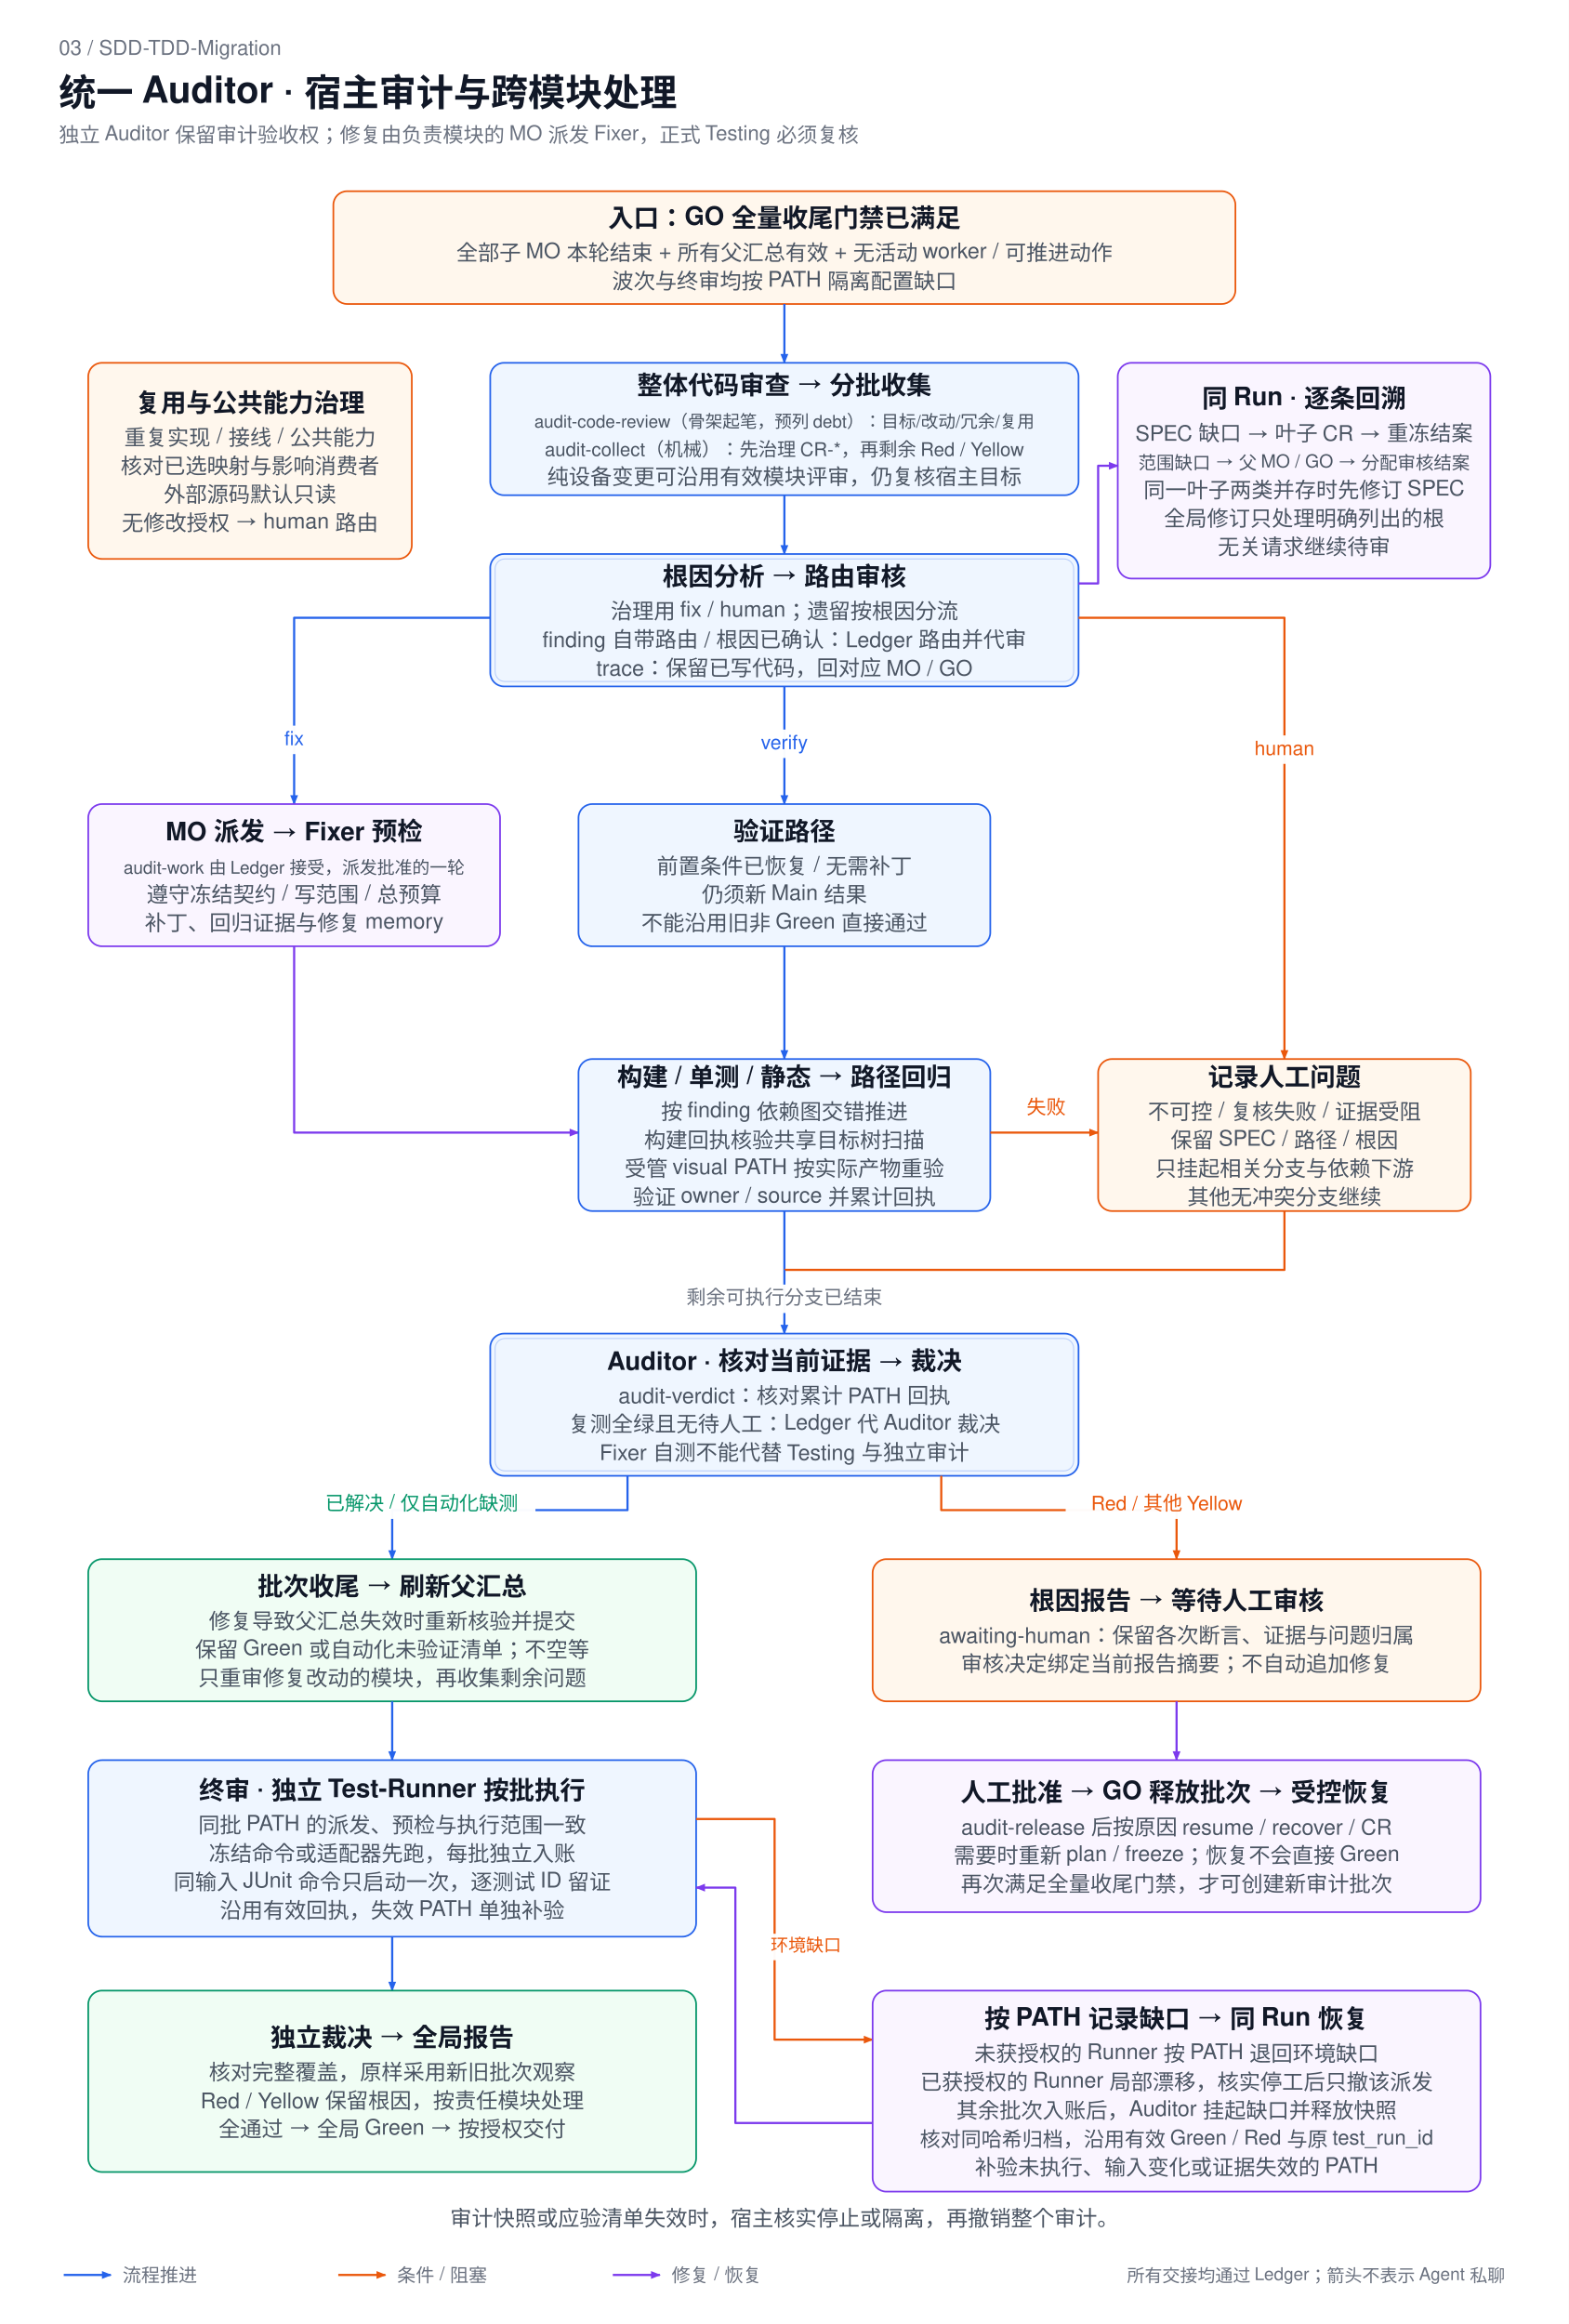
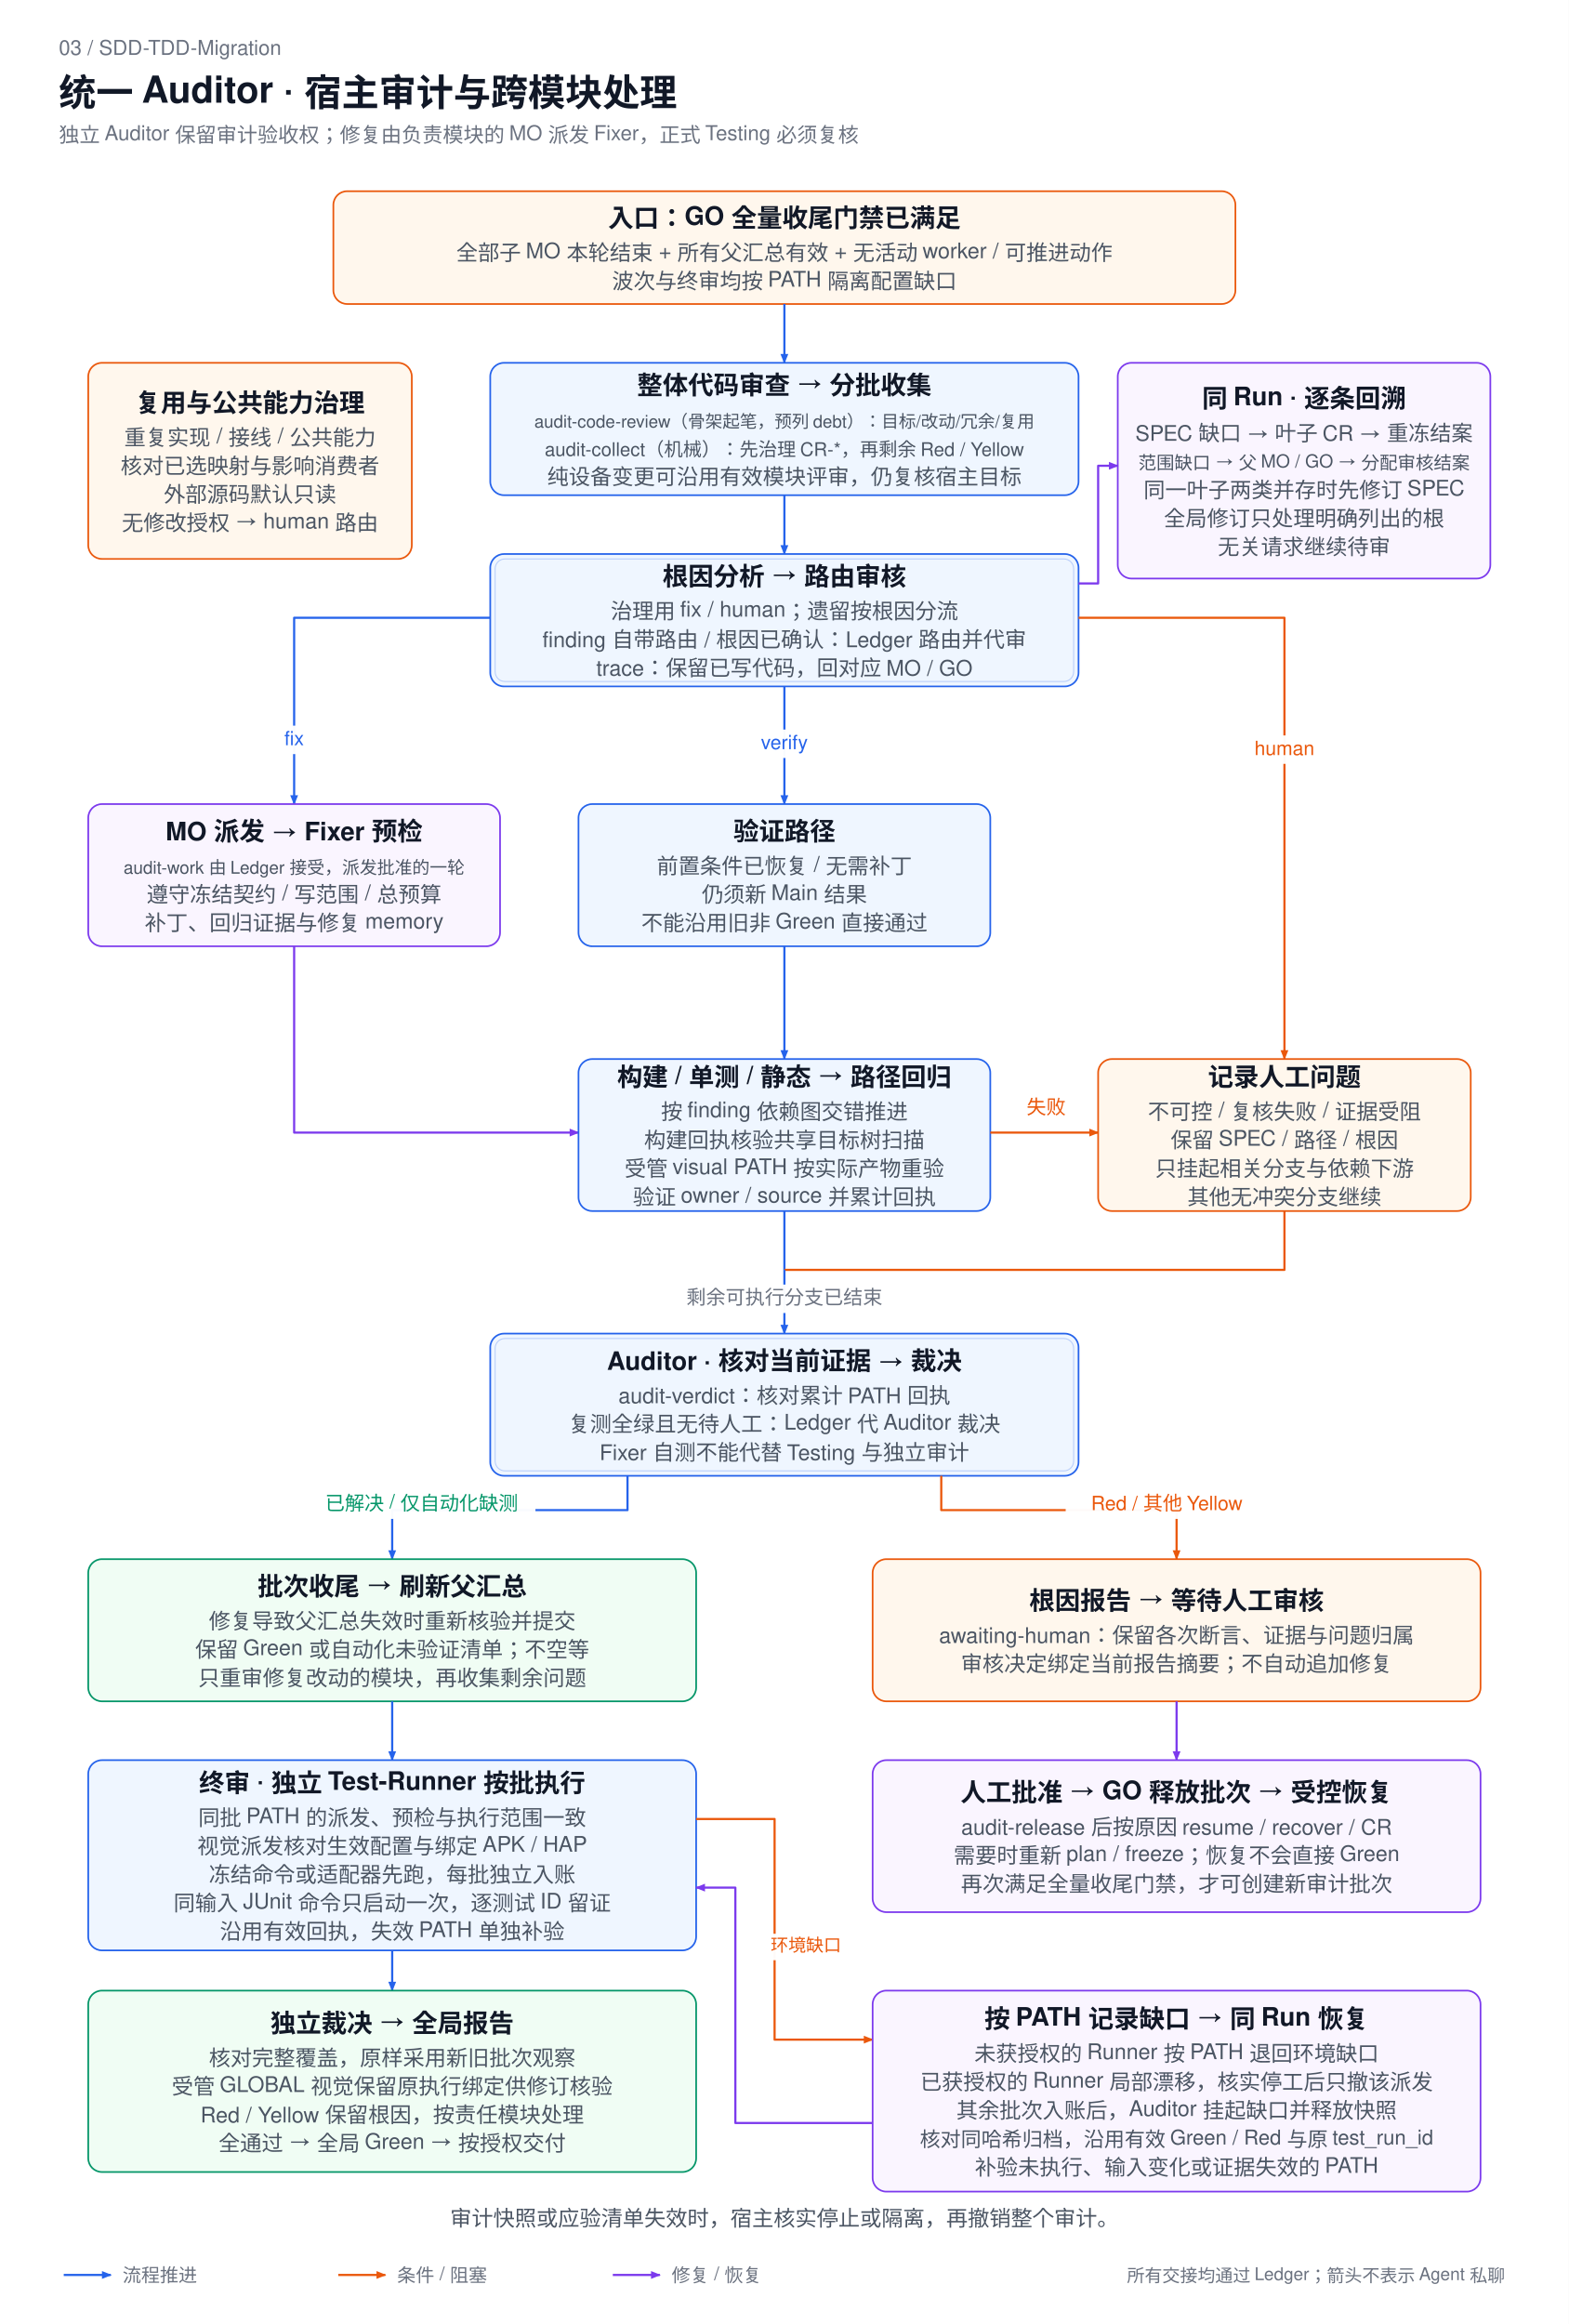
<svg xmlns="http://www.w3.org/2000/svg" width="1600" height="2370" viewBox="0 0 1600 2370" role="img" aria-labelledby="title desc">
  <style>text {font-family: "Helvetica Neue", Helvetica, Arial, "PingFang SC", "Microsoft YaHei", sans-serif;}</style>
  <defs>
    <marker id="arrow-blue" markerWidth="10" markerHeight="8" refX="9" refY="4" orient="auto" markerUnits="userSpaceOnUse">
      <path d="M0,0 L10,4 L0,8 Z" fill="#2563eb" />
    </marker>
    <marker id="arrow-orange" markerWidth="10" markerHeight="8" refX="9" refY="4" orient="auto" markerUnits="userSpaceOnUse">
      <path d="M0,0 L10,4 L0,8 Z" fill="#ea580c" />
    </marker>
    <marker id="arrow-green" markerWidth="10" markerHeight="8" refX="9" refY="4" orient="auto" markerUnits="userSpaceOnUse">
      <path d="M0,0 L10,4 L0,8 Z" fill="#059669" />
    </marker>
    <marker id="arrow-purple" markerWidth="10" markerHeight="8" refX="9" refY="4" orient="auto" markerUnits="userSpaceOnUse">
      <path d="M0,0 L10,4 L0,8 Z" fill="#7c3aed" />
    </marker>
    <marker id="arrow-gray" markerWidth="10" markerHeight="8" refX="9" refY="4" orient="auto" markerUnits="userSpaceOnUse">
      <path d="M0,0 L10,4 L0,8 Z" fill="#6b7280" />
    </marker>
  </defs>
  <rect width="1600" height="2370" fill="white" />
  <text x="60" y="56" font-size="21.00" fill="#6b7280" text-anchor="start" font-weight="400">03  /  SDD-TDD-Migration</text>
  <text x="60" y="108" font-size="38.00" fill="#111827" text-anchor="start" font-weight="700">统一 Auditor · 宿主审计与跨模块处理</text>
  <text x="60" y="145" font-size="21.00" fill="#6b7280" text-anchor="start" font-weight="400">独立 Auditor 保留审计验收权；修复由负责模块的 MO 派发 Fixer，正式 Testing 必须复核</text>
  <rect x="340" y="195" width="920" height="115" rx="14" fill="#fff7ed" stroke="#ea580c" stroke-width="1.7" />
  <text x="800.0" y="231.5" font-size="26.00" fill="#111827" text-anchor="middle" font-weight="650">入口：GO 全量收尾门禁已满足</text>
  <text x="800.0" y="265.5" font-size="22.00" fill="#4b5563" text-anchor="middle" font-weight="400">全部子 MO 本轮结束 + 所有父汇总有效 + 无活动 worker / 可推进动作</text>
  <text x="800.0" y="294.5" font-size="22.00" fill="#4b5563" text-anchor="middle" font-weight="400">波次与终审均按 PATH 隔离配置缺口</text>
  <path d="M800,310 L800,370" fill="none" stroke="#2563eb" stroke-width="2.2" stroke-linejoin="round" marker-end="url(#arrow-blue)" />
  <rect x="500" y="370" width="600" height="135" rx="14" fill="#eff6ff" stroke="#2563eb" stroke-width="1.7" />
  <text x="800.0" y="402.0" font-size="26.00" fill="#111827" text-anchor="middle" font-weight="650">整体代码审查 → 分批收集</text>
  <text x="800.0" y="436.0" font-size="17.67" fill="#4b5563" text-anchor="middle" font-weight="400">audit-code-review（骨架起笔，预列 debt）：目标/改动/冗余/复用</text>
  <text x="800.0" y="465.0" font-size="19.21" fill="#4b5563" text-anchor="middle" font-weight="400">audit-collect（机械）：先治理 CR-*，再剩余 Red / Yellow</text>
  <text x="800.0" y="494.0" font-size="22.00" fill="#4b5563" text-anchor="middle" font-weight="400">纯设备变更可沿用有效模块评审，仍复核宿主目标</text>
  <path d="M800,505 L800,565" fill="none" stroke="#2563eb" stroke-width="2.2" stroke-linejoin="round" marker-end="url(#arrow-blue)" />
  <rect x="500" y="565" width="600" height="135" rx="14" fill="#eff6ff" stroke="#2563eb" stroke-width="1.7" />
  <rect x="505" y="570" width="590" height="125" rx="10" fill="none" stroke="#2563eb" stroke-opacity="0.28" />
  <text x="800.0" y="597.0" font-size="26.00" fill="#111827" text-anchor="middle" font-weight="650">根因分析 → 路由审核</text>
  <text x="800.0" y="631.0" font-size="22.00" fill="#4b5563" text-anchor="middle" font-weight="400">治理用 fix / human；遗留按根因分流</text>
  <text x="800.0" y="660.0" font-size="22.00" fill="#4b5563" text-anchor="middle" font-weight="400">finding 自带路由 / 根因已确认：Ledger 路由并代审</text>
  <text x="800.0" y="689.0" font-size="22.00" fill="#4b5563" text-anchor="middle" font-weight="400">trace：保留已写代码，回对应 MO / GO</text>
  <rect x="1140" y="370" width="380" height="220" rx="14" fill="#faf5ff" stroke="#7c3aed" stroke-width="1.7" />
  <text x="1330.0" y="415.5" font-size="26.00" fill="#111827" text-anchor="middle" font-weight="650">同 Run · 逐条回溯</text>
  <text x="1330.0" y="449.5" font-size="21.90" fill="#4b5563" text-anchor="middle" font-weight="400">SPEC 缺口 → 叶子 CR → 重冻结案</text>
  <text x="1330.0" y="478.5" font-size="18.44" fill="#4b5563" text-anchor="middle" font-weight="400">范围缺口 → 父 MO / GO → 分配审核结案</text>
  <text x="1330.0" y="507.5" font-size="22.00" fill="#4b5563" text-anchor="middle" font-weight="400">同一叶子两类并存时先修订 SPEC</text>
  <text x="1330.0" y="536.5" font-size="22.00" fill="#4b5563" text-anchor="middle" font-weight="400">全局修订只处理明确列出的根</text>
  <text x="1330.0" y="565.5" font-size="22.00" fill="#4b5563" text-anchor="middle" font-weight="400">无关请求继续待审</text>
  <path d="M1100,595 L1120,595 L1120,475 L1140,475" fill="none" stroke="#7c3aed" stroke-width="2.2" stroke-linejoin="round" marker-end="url(#arrow-purple)" />
  <rect x="90" y="370" width="330" height="200" rx="14" fill="#fff7ed" stroke="#ea580c" stroke-width="1.7" />
  <text x="255.0" y="420.0" font-size="26.00" fill="#111827" text-anchor="middle" font-weight="650">复用与公共能力治理</text>
  <text x="255.0" y="454.0" font-size="22.00" fill="#4b5563" text-anchor="middle" font-weight="400">重复实现 / 接线 / 公共能力</text>
  <text x="255.0" y="483.0" font-size="22.00" fill="#4b5563" text-anchor="middle" font-weight="400">核对已选映射与影响消费者</text>
  <text x="255.0" y="512.0" font-size="22.00" fill="#4b5563" text-anchor="middle" font-weight="400">外部源码默认只读</text>
  <text x="255.0" y="541.0" font-size="22.00" fill="#4b5563" text-anchor="middle" font-weight="400">无修改授权 → human 路由</text>
  <path d="M500,630 L300,630 L300,820" fill="none" stroke="#2563eb" stroke-width="2.2" stroke-linejoin="round" marker-end="url(#arrow-blue)" />
  <rect x="273.9" y="740" width="52.2" height="29" rx="4" fill="white" opacity="0.97" />
  <text x="300" y="760" font-size="20.00" fill="#2563eb" text-anchor="middle" font-weight="400">fix</text>
  <path d="M800,700 L800,820" fill="none" stroke="#2563eb" stroke-width="2.2" stroke-linejoin="round" marker-end="url(#arrow-blue)" />
  <rect x="756.8" y="744" width="86.4" height="29" rx="4" fill="white" opacity="0.97" />
  <text x="800" y="764" font-size="20.00" fill="#2563eb" text-anchor="middle" font-weight="400">verify</text>
  <path d="M1100,630 L1310,630 L1310,1080" fill="none" stroke="#ea580c" stroke-width="2.2" stroke-linejoin="round" marker-end="url(#arrow-orange)" />
  <rect x="1272.5" y="750" width="75.0" height="29" rx="4" fill="white" opacity="0.97" />
  <text x="1310" y="770" font-size="20.00" fill="#ea580c" text-anchor="middle" font-weight="400">human</text>
  <rect x="90" y="820" width="420" height="145" rx="14" fill="#faf5ff" stroke="#7c3aed" stroke-width="1.7" />
  <text x="300.0" y="857.0" font-size="26.00" fill="#111827" text-anchor="middle" font-weight="650">MO 派发 → Fixer 预检</text>
  <text x="300.0" y="891.0" font-size="17.87" fill="#4b5563" text-anchor="middle" font-weight="400">audit-work 由 Ledger 接受，派发批准的一轮</text>
  <text x="300.0" y="920.0" font-size="22.00" fill="#4b5563" text-anchor="middle" font-weight="400">遵守冻结契约 / 写范围 / 总预算</text>
  <text x="300.0" y="949.0" font-size="22.00" fill="#4b5563" text-anchor="middle" font-weight="400">补丁、回归证据与修复 memory</text>
  <rect x="590" y="820" width="420" height="145" rx="14" fill="#eff6ff" stroke="#2563eb" stroke-width="1.7" />
  <text x="800.0" y="857.0" font-size="26.00" fill="#111827" text-anchor="middle" font-weight="650">验证路径</text>
  <text x="800.0" y="891.0" font-size="22.00" fill="#4b5563" text-anchor="middle" font-weight="400">前置条件已恢复 / 无需补丁</text>
  <text x="800.0" y="920.0" font-size="22.00" fill="#4b5563" text-anchor="middle" font-weight="400">仍须新 Main 结果</text>
  <text x="800.0" y="949.0" font-size="22.00" fill="#4b5563" text-anchor="middle" font-weight="400">不能沿用旧非 Green 直接通过</text>
  <path d="M300,965 L300,1155 L590,1155" fill="none" stroke="#7c3aed" stroke-width="2.2" stroke-linejoin="round" marker-end="url(#arrow-purple)" />
  <path d="M800,965 L800,1080" fill="none" stroke="#2563eb" stroke-width="2.2" stroke-linejoin="round" marker-end="url(#arrow-blue)" />
  <rect x="590" y="1080" width="420" height="155" rx="14" fill="#eff6ff" stroke="#2563eb" stroke-width="1.7" />
  <text x="800.0" y="1107.5" font-size="25.78" fill="#111827" text-anchor="middle" font-weight="650">构建 / 单测 / 静态 → 路径回归</text>
  <text x="800.0" y="1141.5" font-size="22.00" fill="#4b5563" text-anchor="middle" font-weight="400">按 finding 依赖图交错推进</text>
  <text x="800.0" y="1170.5" font-size="22.00" fill="#4b5563" text-anchor="middle" font-weight="400">构建回执核验共享目标树扫描</text>
  <text x="800.0" y="1199.5" font-size="22.00" fill="#4b5563" text-anchor="middle" font-weight="400">受管 visual PATH 按实际产物重验</text>
  <text x="800.0" y="1228.5" font-size="22.00" fill="#4b5563" text-anchor="middle" font-weight="400">验证 owner / source 并累计回执</text>
  <path d="M1010,1155 L1120,1155" fill="none" stroke="#ea580c" stroke-width="2.2" stroke-linejoin="round" marker-end="url(#arrow-orange)" />
  <rect x="1038.0" y="1116" width="58" height="29" rx="4" fill="white" opacity="0.97" />
  <text x="1067" y="1136" font-size="20.00" fill="#ea580c" text-anchor="middle" font-weight="400">失败</text>
  <rect x="1120" y="1080" width="380" height="155" rx="14" fill="#fff7ed" stroke="#ea580c" stroke-width="1.7" />
  <text x="1310.0" y="1107.5" font-size="26.00" fill="#111827" text-anchor="middle" font-weight="650">记录人工问题</text>
  <text x="1310.0" y="1141.5" font-size="22.00" fill="#4b5563" text-anchor="middle" font-weight="400">不可控 / 复核失败 / 证据受阻</text>
  <text x="1310.0" y="1170.5" font-size="22.00" fill="#4b5563" text-anchor="middle" font-weight="400">保留 SPEC / 路径 / 根因</text>
  <text x="1310.0" y="1199.5" font-size="22.00" fill="#4b5563" text-anchor="middle" font-weight="400">只挂起相关分支与依赖下游</text>
  <text x="1310.0" y="1228.5" font-size="22.00" fill="#4b5563" text-anchor="middle" font-weight="400">其他无冲突分支继续</text>
  <path d="M800,1235 L800,1295" fill="none" stroke="#2563eb" stroke-width="2.2" stroke-linejoin="round" />
  <path d="M1310,1235 L1310,1295 L800,1295" fill="none" stroke="#ea580c" stroke-width="2.2" stroke-linejoin="round" />
  <path d="M800,1295 L800,1360" fill="none" stroke="#2563eb" stroke-width="2.2" stroke-linejoin="round" marker-end="url(#arrow-blue)" />
  <rect x="691.0" y="1310" width="218" height="29" rx="4" fill="white" opacity="0.97" />
  <text x="800" y="1330" font-size="20.00" fill="#6b7280" text-anchor="middle" font-weight="400">剩余可执行分支已结束</text>
  <rect x="500" y="1360" width="600" height="145" rx="14" fill="#eff6ff" stroke="#2563eb" stroke-width="1.7" />
  <rect x="505" y="1365" width="590" height="135" rx="10" fill="none" stroke="#2563eb" stroke-opacity="0.28" />
  <text x="800.0" y="1397.0" font-size="26.00" fill="#111827" text-anchor="middle" font-weight="650">Auditor · 核对当前证据 → 裁决</text>
  <text x="800.0" y="1431.0" font-size="22.00" fill="#4b5563" text-anchor="middle" font-weight="400">audit-verdict：核对累计 PATH 回执</text>
  <text x="800.0" y="1460.0" font-size="22.00" fill="#4b5563" text-anchor="middle" font-weight="400">复测全绿且无待人工：Ledger 代 Auditor 裁决</text>
  <text x="800.0" y="1489.0" font-size="22.00" fill="#4b5563" text-anchor="middle" font-weight="400">Fixer 自测不能代替 Testing 与独立审计</text>
  <path d="M640,1505 L640,1540 L400,1540 L400,1590" fill="none" stroke="#2563eb" stroke-width="2.2" stroke-linejoin="round" marker-end="url(#arrow-blue)" />
  <rect x="313.9" y="1520" width="232.2" height="29" rx="4" fill="white" opacity="0.97" />
  <text x="430" y="1540" font-size="20.00" fill="#059669" text-anchor="middle" font-weight="400">已解决 / 仅自动化缺测</text>
  <path d="M960,1505 L960,1540 L1200,1540 L1200,1590" fill="none" stroke="#ea580c" stroke-width="2.2" stroke-linejoin="round" marker-end="url(#arrow-orange)" />
  <rect x="1086.9" y="1520" width="206.2" height="29" rx="4" fill="white" opacity="0.97" />
  <text x="1190" y="1540" font-size="20.00" fill="#ea580c" text-anchor="middle" font-weight="400">Red / 其他 Yellow</text>
  <rect x="90" y="1590" width="620" height="145" rx="14" fill="#f0fdf4" stroke="#059669" stroke-width="1.7" />
  <text x="400.0" y="1627.0" font-size="26.00" fill="#111827" text-anchor="middle" font-weight="650">批次收尾 → 刷新父汇总</text>
  <text x="400.0" y="1661.0" font-size="22.00" fill="#4b5563" text-anchor="middle" font-weight="400">修复导致父汇总失效时重新核验并提交</text>
  <text x="400.0" y="1690.0" font-size="22.00" fill="#4b5563" text-anchor="middle" font-weight="400">保留 Green 或自动化未验证清单；不空等</text>
  <text x="400.0" y="1719.0" font-size="22.00" fill="#4b5563" text-anchor="middle" font-weight="400">只重审修复改动的模块，再收集剩余问题</text>
  <rect x="890" y="1590" width="620" height="145" rx="14" fill="#fff7ed" stroke="#ea580c" stroke-width="1.7" />
  <text x="1200.0" y="1641.5" font-size="26.00" fill="#111827" text-anchor="middle" font-weight="650">根因报告 → 等待人工审核</text>
  <text x="1200.0" y="1675.5" font-size="22.00" fill="#4b5563" text-anchor="middle" font-weight="400">awaiting-human：保留各次断言、证据与问题归属</text>
  <text x="1200.0" y="1704.5" font-size="22.00" fill="#4b5563" text-anchor="middle" font-weight="400">审核决定绑定当前报告摘要；不自动追加修复</text>
  <path d="M400,1735 L400,1795" fill="none" stroke="#2563eb" stroke-width="2.2" stroke-linejoin="round" marker-end="url(#arrow-blue)" />
-   <rect x="90" y="1795" width="620" height="180" rx="14" fill="#eff6ff" stroke="#2563eb" stroke-width="1.7" />
-   <text x="400.0" y="1835.0" font-size="26.00" fill="#111827" text-anchor="middle" font-weight="650">终审 · 独立 Test-Runner 按批执行</text>
-   <text x="400.0" y="1869.0" font-size="22.00" fill="#4b5563" text-anchor="middle" font-weight="400">同批 PATH 的派发、预检与执行范围一致</text>
-   <text x="400.0" y="1898.0" font-size="22.00" fill="#4b5563" text-anchor="middle" font-weight="400">冻结命令或适配器先跑，每批独立入账</text>
-   <text x="400.0" y="1927.0" font-size="22.00" fill="#4b5563" text-anchor="middle" font-weight="400">同输入 JUnit 命令只启动一次，逐测试 ID 留证</text>
-   <text x="400.0" y="1956.0" font-size="22.00" fill="#4b5563" text-anchor="middle" font-weight="400">沿用有效回执，失效 PATH 单独补验</text>
+   <rect x="90" y="1795" width="620" height="194" rx="14" fill="#eff6ff" stroke="#2563eb" stroke-width="1.7" />
+   <text x="400.0" y="1827.5" font-size="26.00" fill="#111827" text-anchor="middle" font-weight="650">终审 · 独立 Test-Runner 按批执行</text>
+   <text x="400.0" y="1861.5" font-size="22.00" fill="#4b5563" text-anchor="middle" font-weight="400">同批 PATH 的派发、预检与执行范围一致</text>
+   <text x="400.0" y="1890.5" font-size="22.00" fill="#4b5563" text-anchor="middle" font-weight="400">视觉派发核对生效配置与绑定 APK / HAP</text>
+   <text x="400.0" y="1919.5" font-size="22.00" fill="#4b5563" text-anchor="middle" font-weight="400">冻结命令或适配器先跑，每批独立入账</text>
+   <text x="400.0" y="1948.5" font-size="22.00" fill="#4b5563" text-anchor="middle" font-weight="400">同输入 JUnit 命令只启动一次，逐测试 ID 留证</text>
+   <text x="400.0" y="1977.5" font-size="22.00" fill="#4b5563" text-anchor="middle" font-weight="400">沿用有效回执，失效 PATH 单独补验</text>
  <path d="M1200,1735 L1200,1795" fill="none" stroke="#7c3aed" stroke-width="2.2" stroke-linejoin="round" marker-end="url(#arrow-purple)" />
  <rect x="890" y="1795" width="620" height="155" rx="14" fill="#faf5ff" stroke="#7c3aed" stroke-width="1.7" />
  <text x="1200.0" y="1837.0" font-size="26.00" fill="#111827" text-anchor="middle" font-weight="650">人工批准 → GO 释放批次 → 受控恢复</text>
  <text x="1200.0" y="1871.0" font-size="22.00" fill="#4b5563" text-anchor="middle" font-weight="400">audit-release 后按原因 resume / recover / CR</text>
  <text x="1200.0" y="1900.0" font-size="22.00" fill="#4b5563" text-anchor="middle" font-weight="400">需要时重新 plan / freeze；恢复不会直接 Green</text>
  <text x="1200.0" y="1929.0" font-size="22.00" fill="#4b5563" text-anchor="middle" font-weight="400">再次满足全量收尾门禁，才可创建新审计批次</text>
  <path d="M710,1855 L790,1855 L790,2080 L890,2080" fill="none" stroke="#ea580c" stroke-width="2.2" stroke-linejoin="round" marker-end="url(#arrow-orange)" />
  <rect x="777.0" y="1972" width="90" height="27" rx="4" fill="white" opacity="0.97" />
  <text x="822" y="1990" font-size="18.00" fill="#ea580c" text-anchor="middle" font-weight="400">环境缺口</text>
  <path d="M890,2165 L750,2165 L750,1925 L710,1925" fill="none" stroke="#7c3aed" stroke-width="2.2" stroke-linejoin="round" marker-end="url(#arrow-purple)" />
-   <path d="M400,1975 L400,2030" fill="none" stroke="#2563eb" stroke-width="2.2" stroke-linejoin="round" marker-end="url(#arrow-blue)" />
+   <path d="M400,1989 L400,2030" fill="none" stroke="#2563eb" stroke-width="2.2" stroke-linejoin="round" marker-end="url(#arrow-blue)" />
  <rect x="90" y="2030" width="620" height="185" rx="14" fill="#f0fdf4" stroke="#059669" stroke-width="1.7" />
-   <text x="400.0" y="2087.0" font-size="26.00" fill="#111827" text-anchor="middle" font-weight="650">独立裁决 → 全局报告</text>
-   <text x="400.0" y="2121.0" font-size="22.00" fill="#4b5563" text-anchor="middle" font-weight="400">核对完整覆盖，原样采用新旧批次观察</text>
-   <text x="400.0" y="2150.0" font-size="22.00" fill="#4b5563" text-anchor="middle" font-weight="400">Red / Yellow 保留根因，按责任模块处理</text>
-   <text x="400.0" y="2179.0" font-size="22.00" fill="#4b5563" text-anchor="middle" font-weight="400">全通过 → 全局 Green → 按授权交付</text>
+   <text x="400.0" y="2072.5" font-size="26.00" fill="#111827" text-anchor="middle" font-weight="650">独立裁决 → 全局报告</text>
+   <text x="400.0" y="2106.5" font-size="22.00" fill="#4b5563" text-anchor="middle" font-weight="400">核对完整覆盖，原样采用新旧批次观察</text>
+   <text x="400.0" y="2135.5" font-size="22.00" fill="#4b5563" text-anchor="middle" font-weight="400">受管 GLOBAL 视觉保留原执行绑定供修订核验</text>
+   <text x="400.0" y="2164.5" font-size="22.00" fill="#4b5563" text-anchor="middle" font-weight="400">Red / Yellow 保留根因，按责任模块处理</text>
+   <text x="400.0" y="2193.5" font-size="22.00" fill="#4b5563" text-anchor="middle" font-weight="400">全通过 → 全局 Green → 按授权交付</text>
  <rect x="890" y="2030" width="620" height="205" rx="14" fill="#faf5ff" stroke="#7c3aed" stroke-width="1.7" />
  <text x="1200.0" y="2068.0" font-size="26.00" fill="#111827" text-anchor="middle" font-weight="650">按 PATH 记录缺口 → 同 Run 恢复</text>
  <text x="1200.0" y="2102.0" font-size="22.00" fill="#4b5563" text-anchor="middle" font-weight="400">未获授权的 Runner 按 PATH 退回环境缺口</text>
  <text x="1200.0" y="2131.0" font-size="22.00" fill="#4b5563" text-anchor="middle" font-weight="400">已获授权的 Runner 局部漂移，核实停工后只撤该派发</text>
  <text x="1200.0" y="2160.0" font-size="22.00" fill="#4b5563" text-anchor="middle" font-weight="400">其余批次入账后，Auditor 挂起缺口并释放快照</text>
  <text x="1200.0" y="2189.0" font-size="20.88" fill="#4b5563" text-anchor="middle" font-weight="400">核对同哈希归档，沿用有效 Green / Red 与原 test_run_id</text>
  <text x="1200.0" y="2218.0" font-size="22.00" fill="#4b5563" text-anchor="middle" font-weight="400">补验未执行、输入变化或证据失效的 PATH</text>
  <text x="800" y="2270" font-size="22.00" fill="#4b5563" text-anchor="middle" font-weight="400">审计快照或应验清单失效时，宿主核实停止或隔离，再撤销整个审计。</text>
  <path d="M65,2320 L113,2320" fill="none" stroke="#2563eb" stroke-width="2.2" stroke-linejoin="round" marker-end="url(#arrow-blue)" />
  <text x="125" y="2327" font-size="19.00" fill="#6b7280" text-anchor="start" font-weight="400">流程推进</text>
  <path d="M345,2320 L393,2320" fill="none" stroke="#ea580c" stroke-width="2.2" stroke-linejoin="round" marker-end="url(#arrow-orange)" />
  <text x="405" y="2327" font-size="19.00" fill="#6b7280" text-anchor="start" font-weight="400">条件 / 阻塞</text>
  <path d="M625,2320 L673,2320" fill="none" stroke="#7c3aed" stroke-width="2.2" stroke-linejoin="round" marker-end="url(#arrow-purple)" />
  <text x="685" y="2327" font-size="19.00" fill="#6b7280" text-anchor="start" font-weight="400">修复 / 恢复</text>
  <text x="1535" y="2327" font-size="18.00" fill="#6b7280" text-anchor="end" font-weight="400">所有交接均通过 Ledger；箭头不表示 Agent 私聊</text>
</svg>
